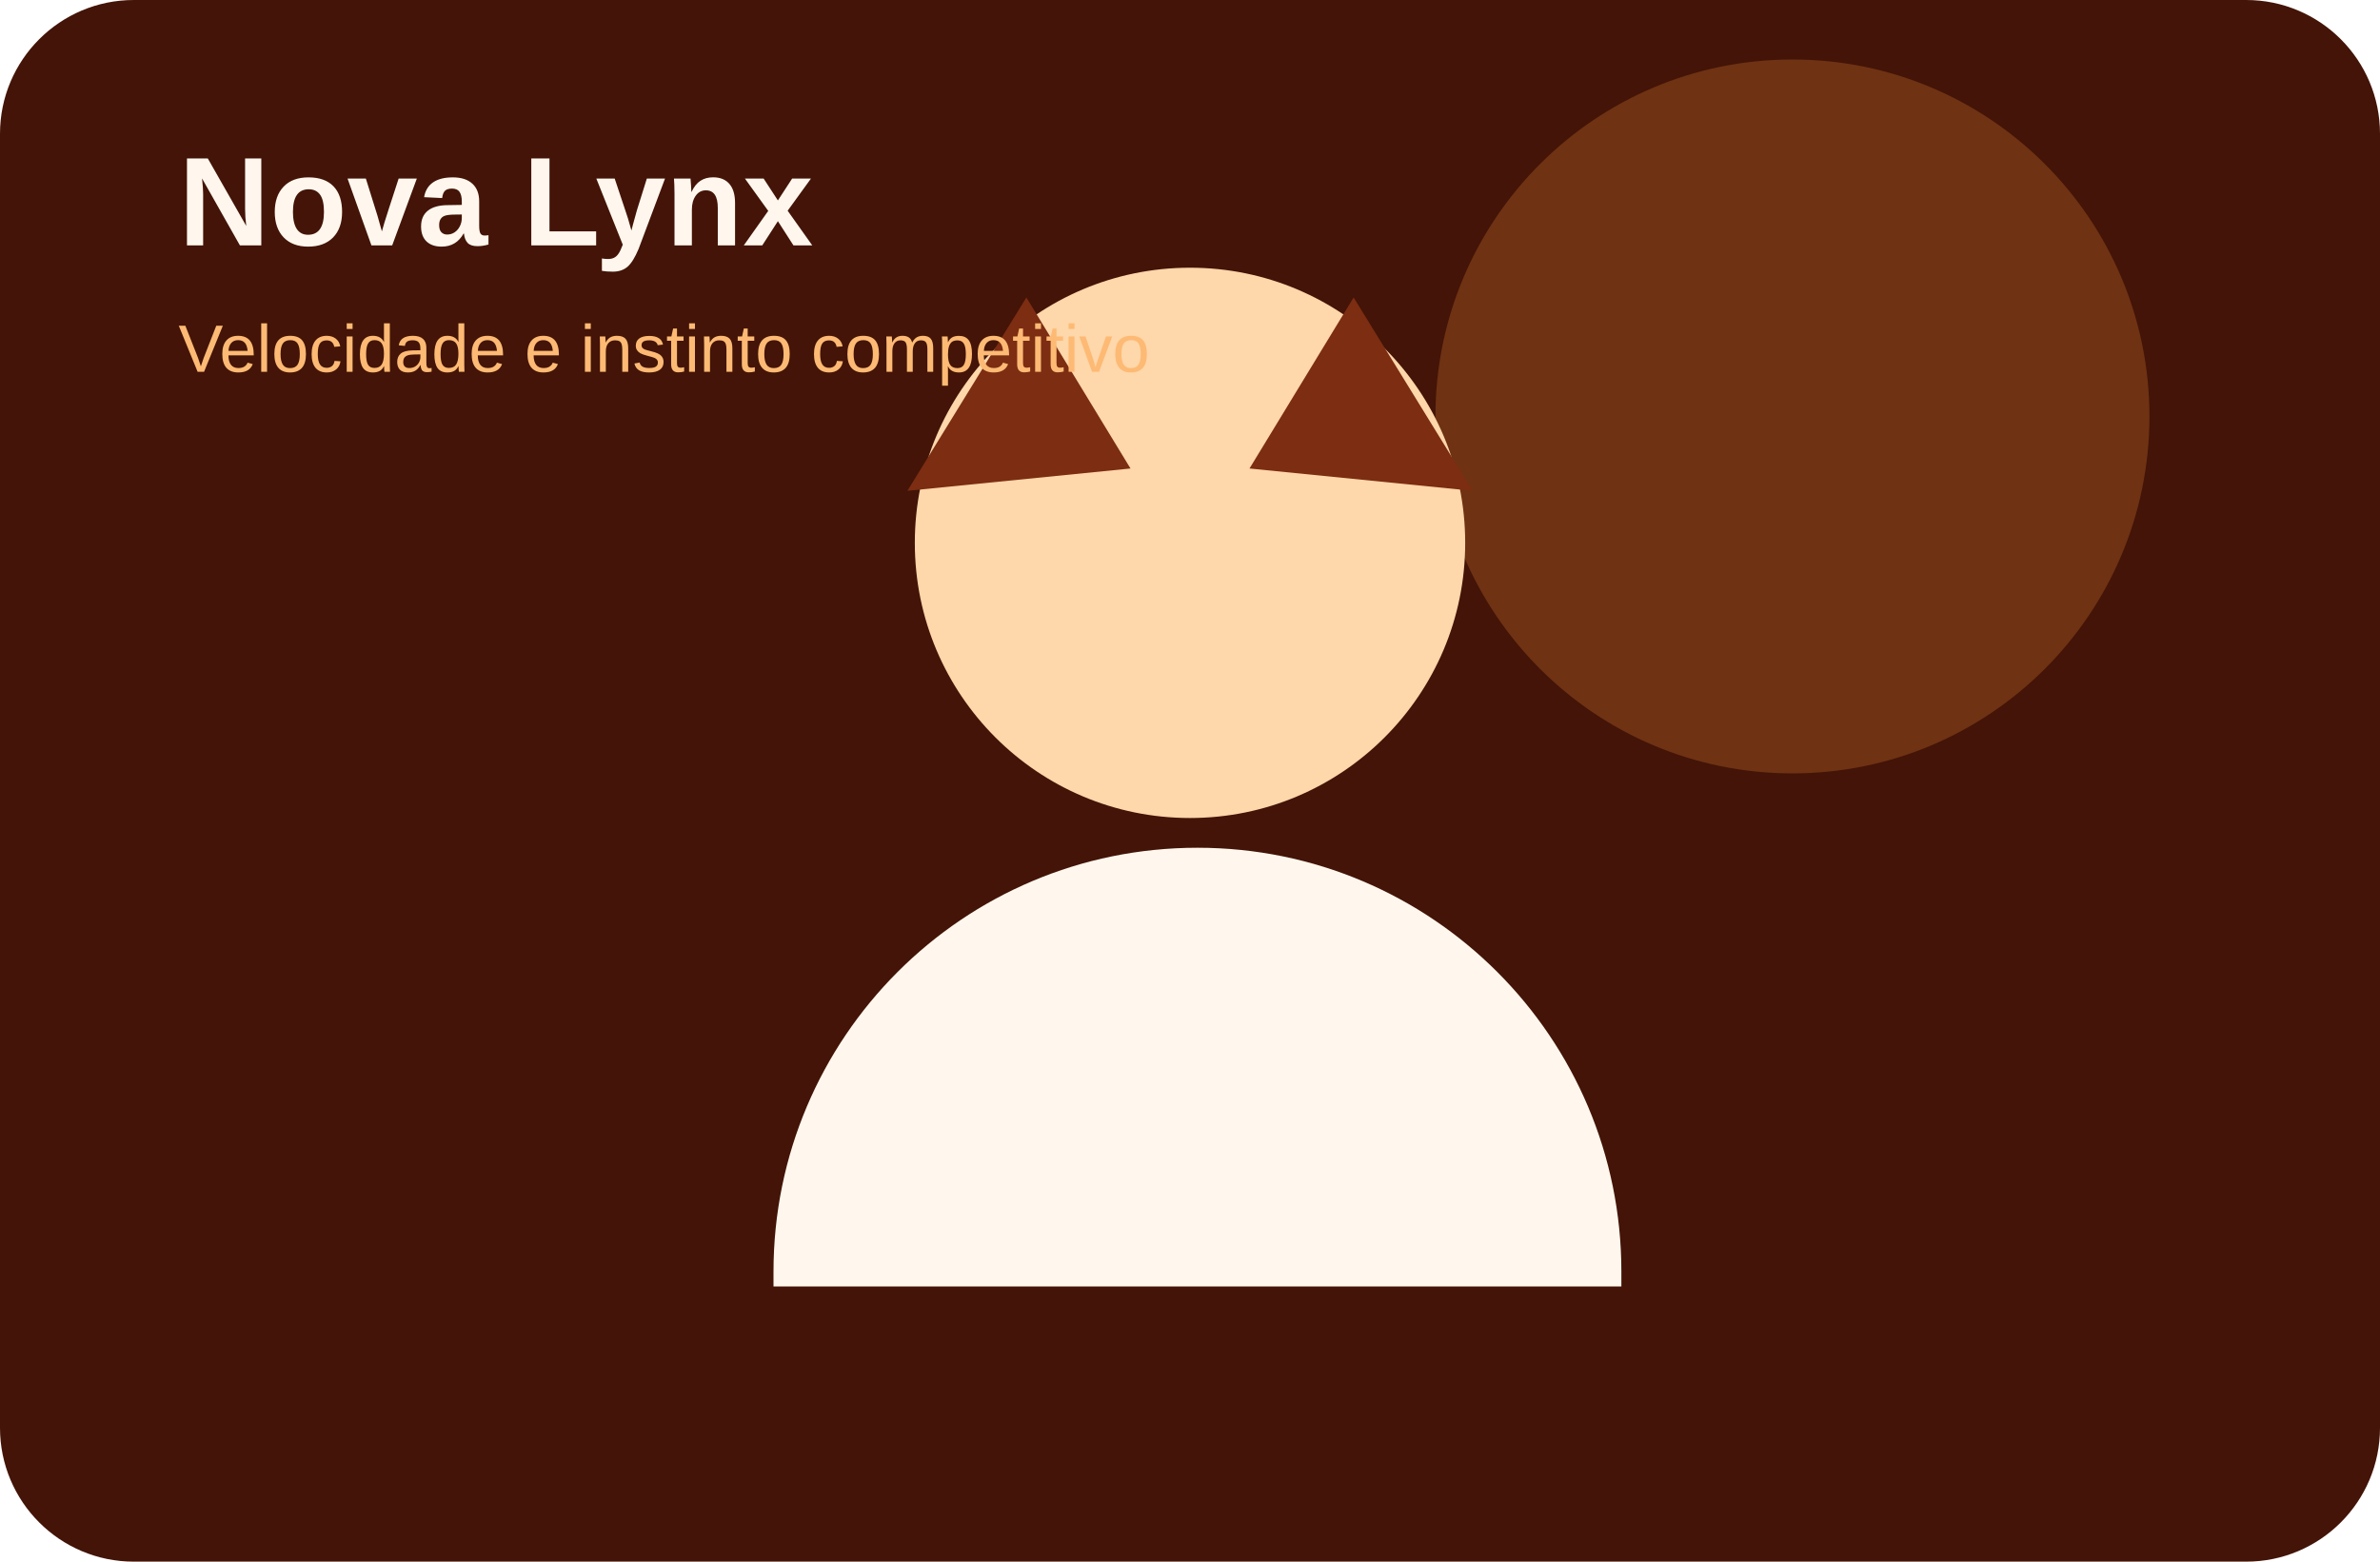
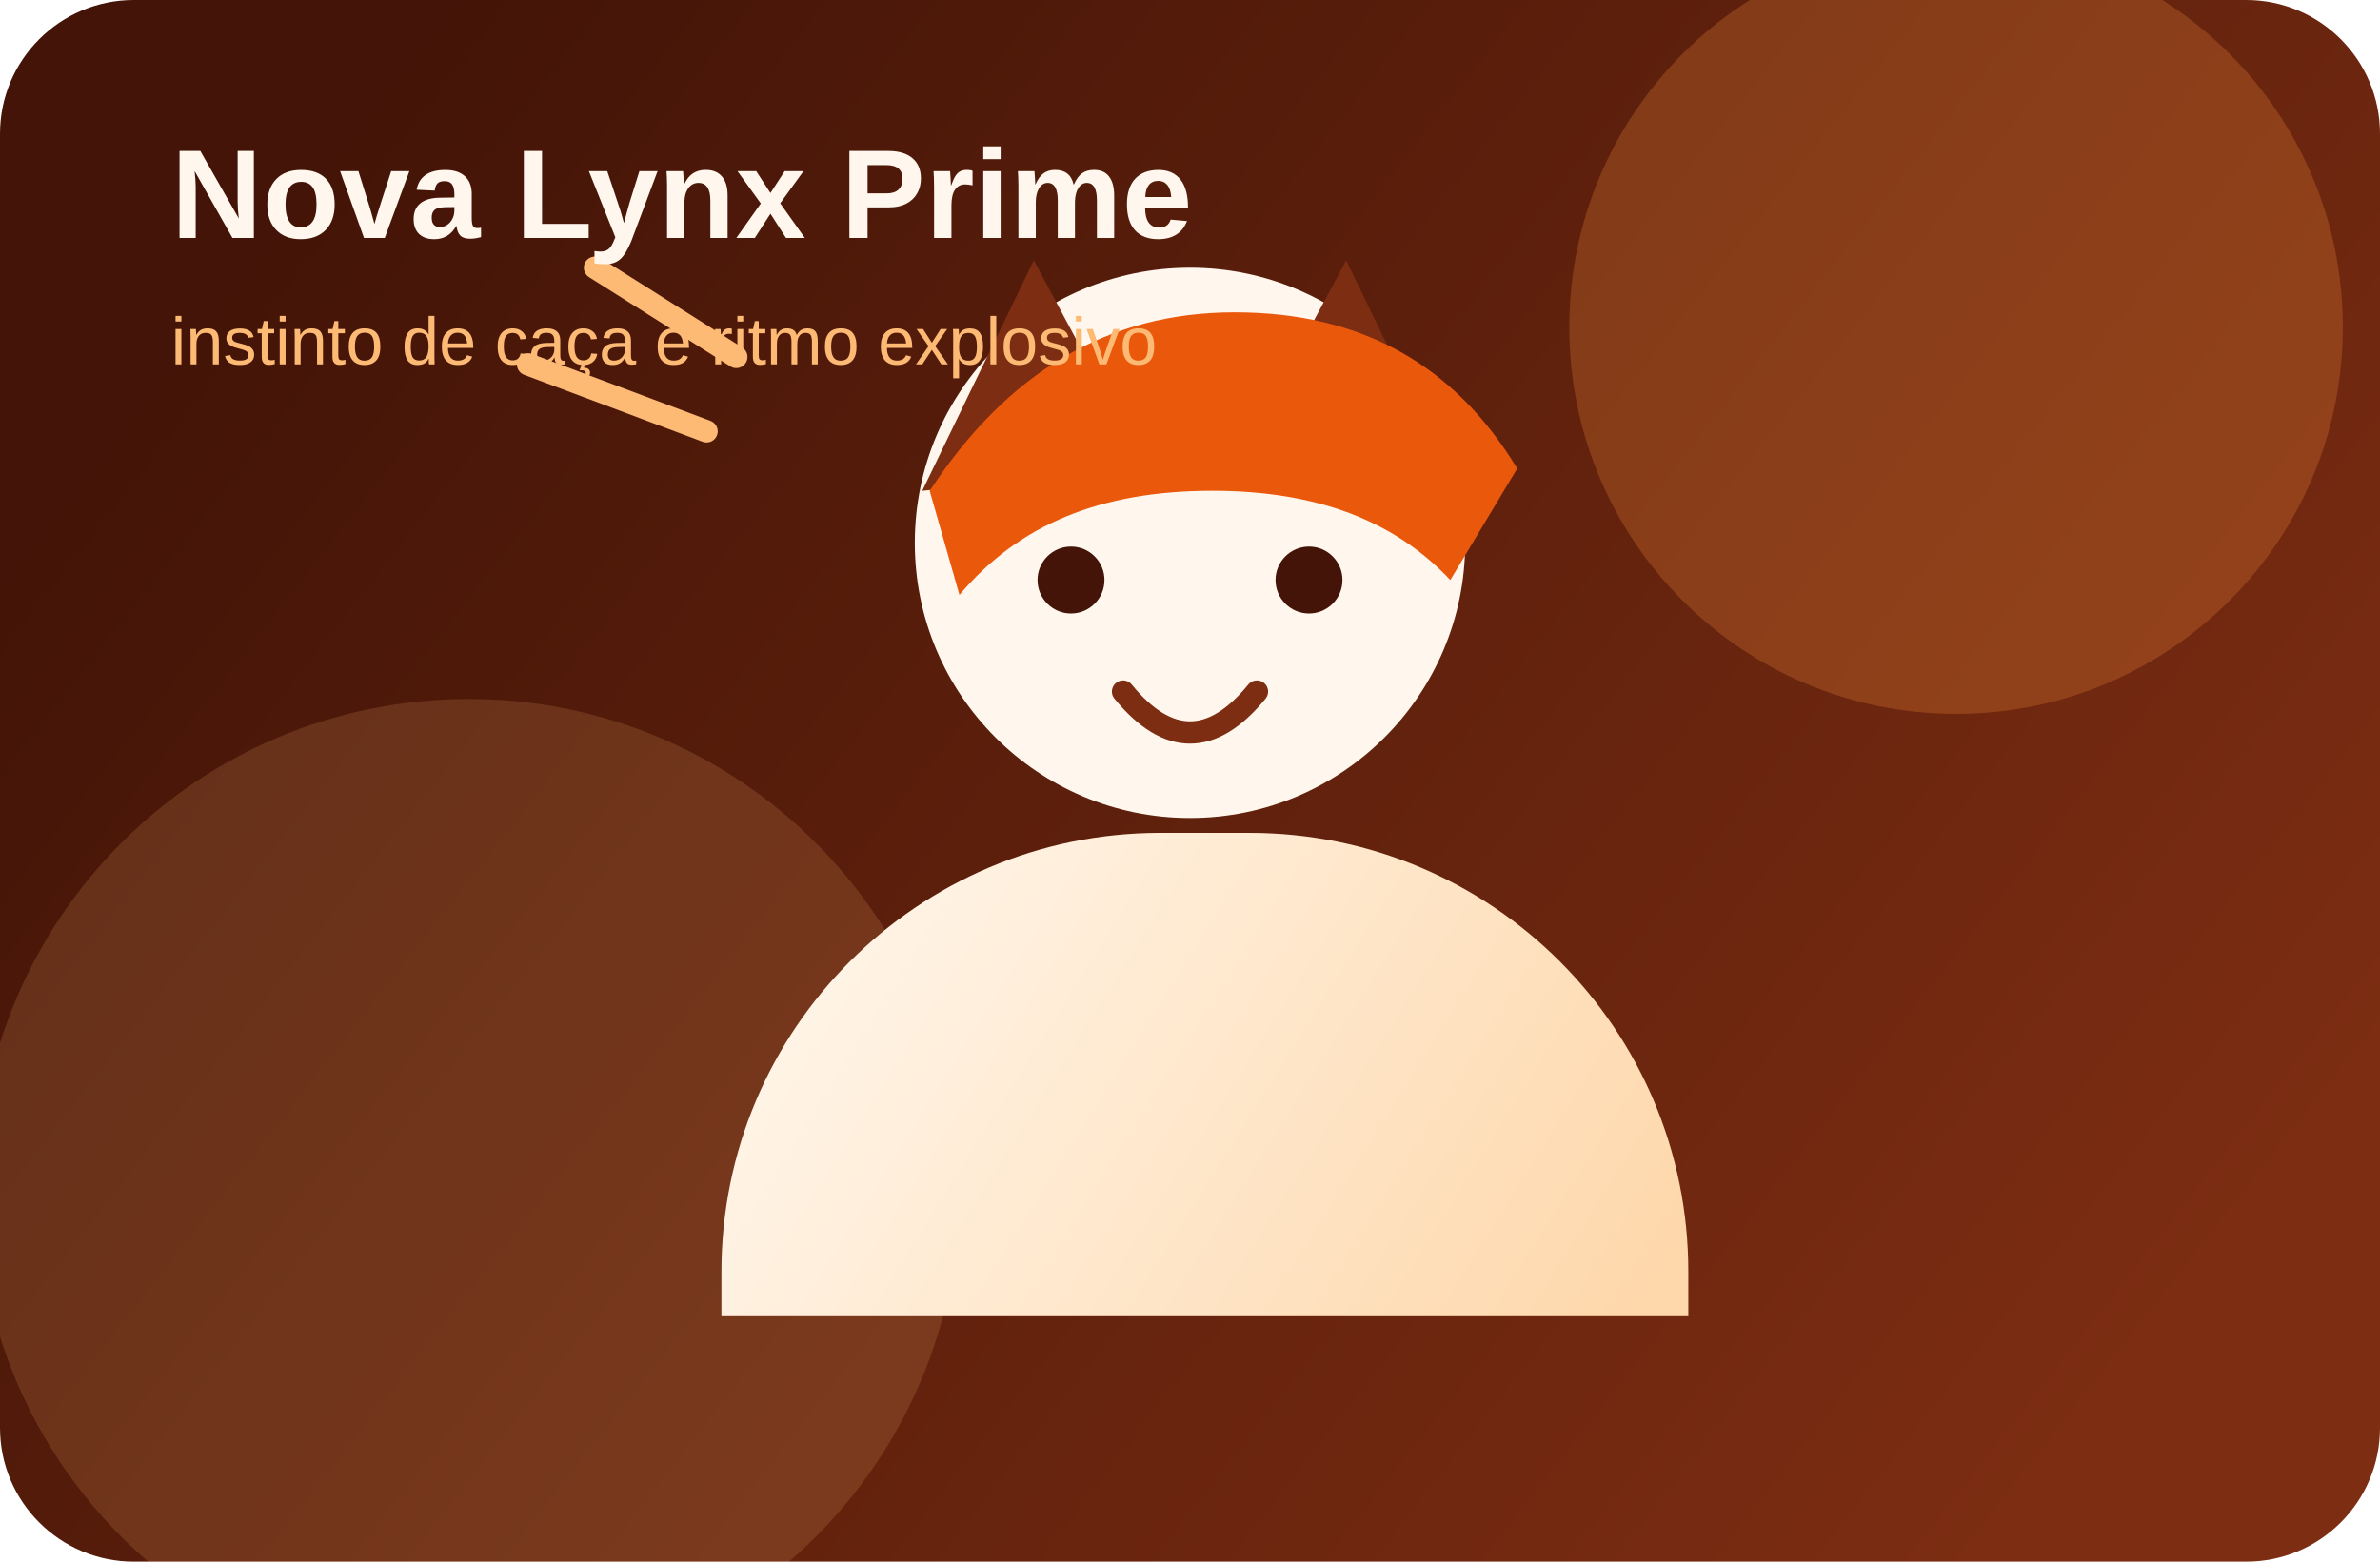
<svg xmlns="http://www.w3.org/2000/svg" width="640" height="420" viewBox="0 0 640 420" fill="none">
-   <rect width="640" height="420" rx="36" fill="#431407" />
-   <circle cx="482" cy="112" r="96" fill="#FB923C" fill-opacity="0.24" />
-   <path d="M208 342C208 279.039 259.039 228 322 228V228C384.961 228 436 279.039 436 342V346H208V342Z" fill="#FFF7ED" />
-   <circle cx="320" cy="146" r="74" fill="#FED7AA" />
-   <path d="M244 132L276 80L304 126" fill="#7C2D12" />
-   <path d="M396 132L364 80L336 126" fill="#7C2D12" />
-   <text x="48" y="66" fill="#FFF7ED" font-family="Arial, sans-serif" font-size="34" font-weight="700">Nova Lynx</text>
-   <text x="48" y="100" fill="#FDBA74" font-family="Arial, sans-serif" font-size="18">Velocidade e instinto competitivo</text>
+   <defs>
+     <linearGradient id="nova-bg" x1="92" y1="34" x2="552" y2="394" gradientUnits="userSpaceOnUse">
+       <stop stop-color="#431407" />
+       <stop offset="1" stop-color="#7C2D12" />
+     </linearGradient>
+     <linearGradient id="nova-coat" x1="214" y1="220" x2="440" y2="362" gradientUnits="userSpaceOnUse">
+       <stop stop-color="#FFF7ED" />
+       <stop offset="1" stop-color="#FED7AA" />
+     </linearGradient>
+   </defs>
+   <rect width="640" height="420" rx="36" fill="url(#nova-bg)" />
+   <circle cx="526" cy="88" r="104" fill="#FB923C" fill-opacity="0.24" />
+   <circle cx="126" cy="320" r="132" fill="#FDBA74" fill-opacity="0.16" />
+   <path d="M194 342C194 276.83 246.83 224 312 224H336C401.17 224 454 276.83 454 342V354H194V342Z" fill="url(#nova-coat)" />
+   <circle cx="320" cy="146" r="74" fill="#FFF7ED" />
+   <path d="M248 132L278 70L308 126" fill="#7C2D12" />
+   <path d="M392 132L362 70L332 126" fill="#7C2D12" />
+   <path d="M250 132C271 100 298 84 332 84C366 84 391 98 408 126L390 156C375 140 354 132 326 132C296 132 274 141 258 160L250 132Z" fill="#EA580C" />
+   <circle cx="288" cy="156" r="9" fill="#431407" />
+   <circle cx="352" cy="156" r="9" fill="#431407" />
+   <path d="M302 186C308 193.333 314 197 320 197C326 197 332 193.333 338 186" stroke="#7C2D12" stroke-width="6" stroke-linecap="round" />
+   <path d="M142 98L190 116" stroke="#FDBA74" stroke-width="6" stroke-linecap="round" />
+   <path d="M160 72L198 96" stroke="#FDBA74" stroke-width="6" stroke-linecap="round" />
+   <text x="46" y="64" fill="#FFF7ED" font-family="Bahnschrift, Arial, sans-serif" font-size="34" font-weight="700">Nova Lynx Prime</text>
+   <text x="46" y="98" fill="#FDBA74" font-family="Arial, sans-serif" font-size="18">instinto de caça e ritmo explosivo</text>
</svg>
